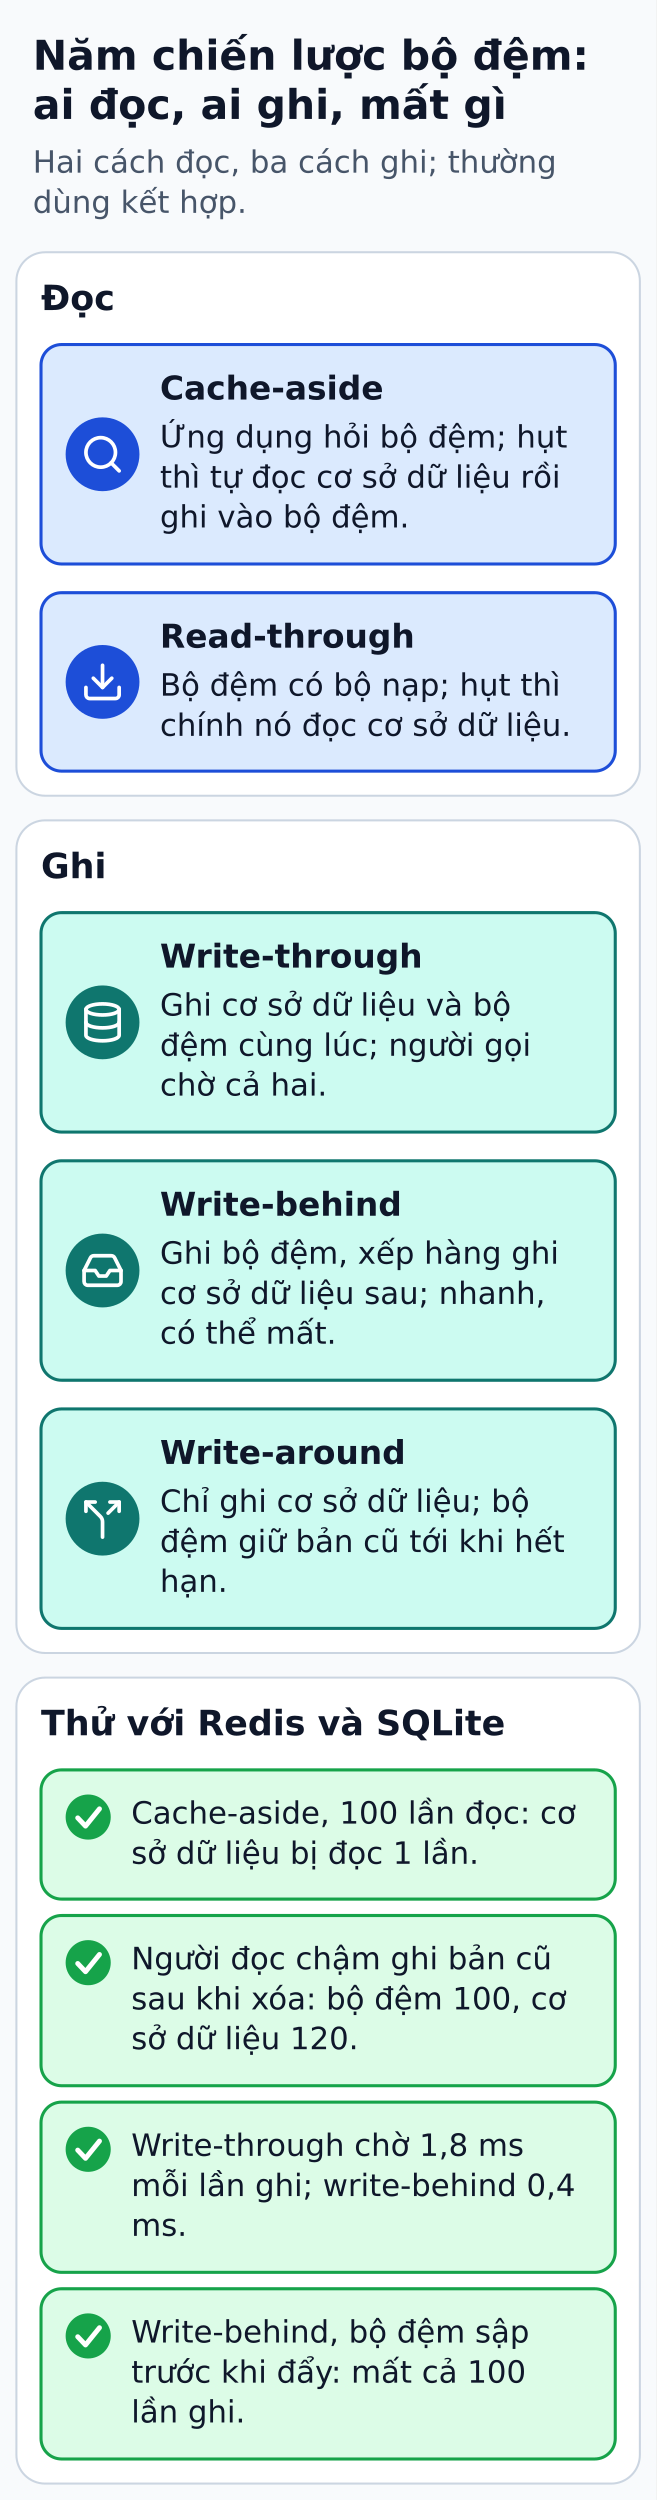
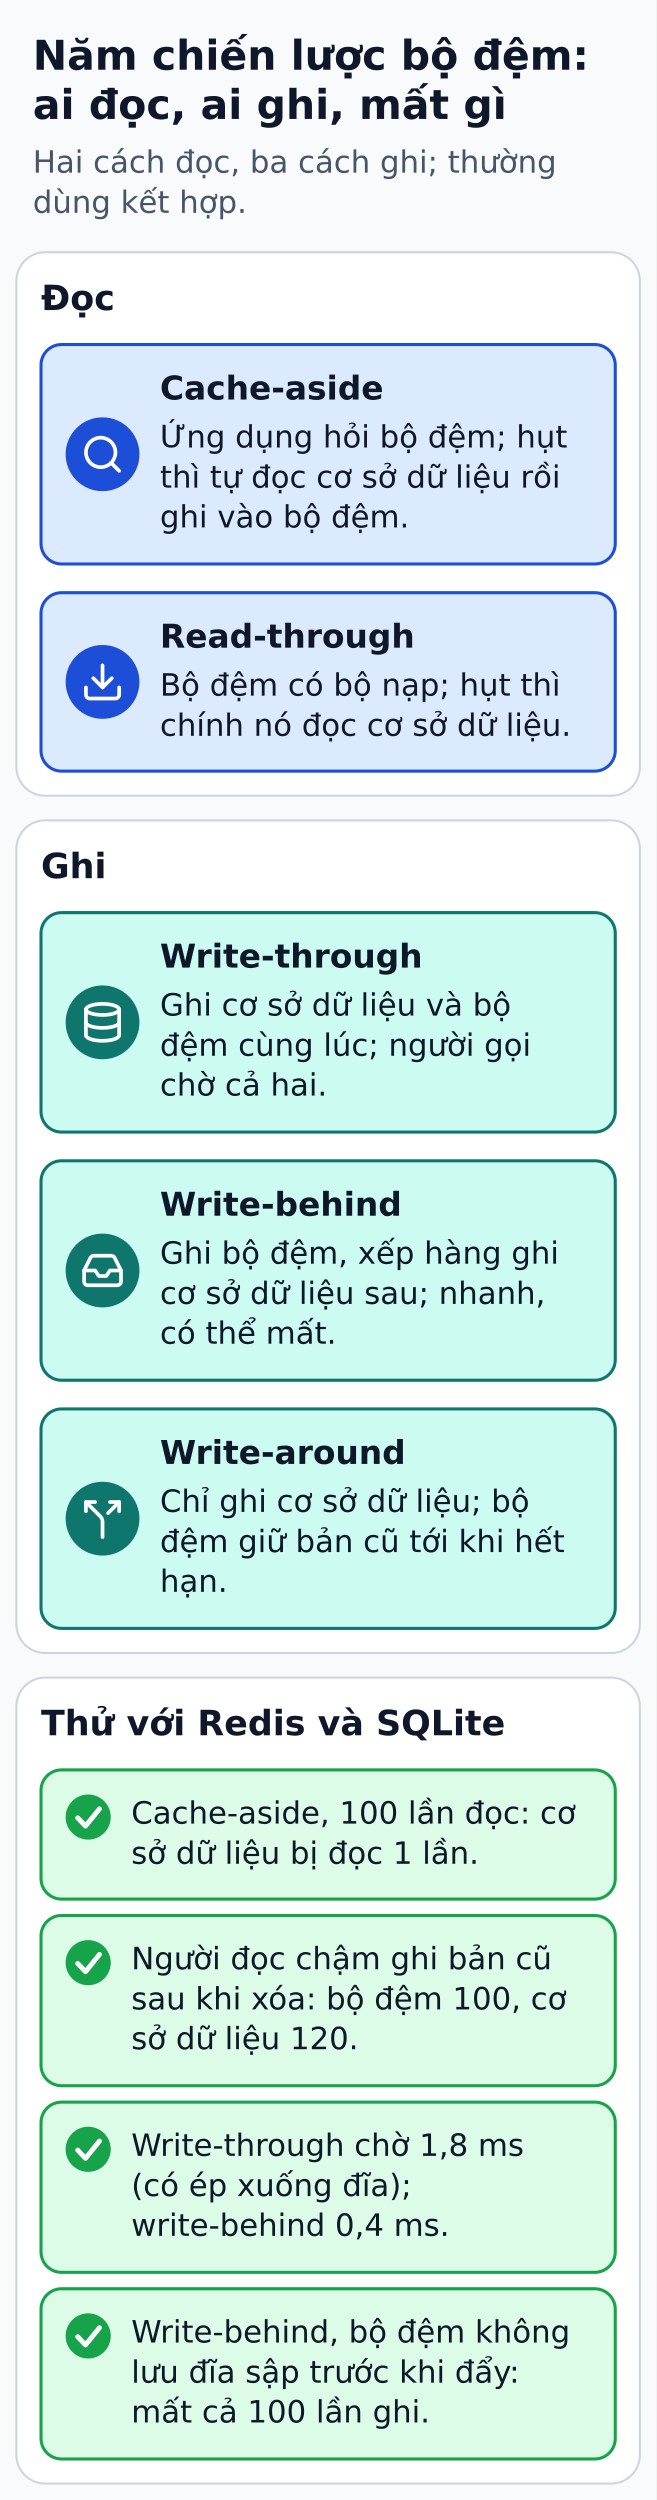
<svg xmlns="http://www.w3.org/2000/svg" width="320" height="1219" viewBox="0 0 320 1219" role="img" aria-labelledby="title desc">
  <defs>
    <marker id="arrow" markerWidth="8" markerHeight="8" refX="6" refY="3" orient="auto">
      <path d="M0,0 L6,3 L0,6" fill="none" stroke="#334155" stroke-width="1.5" />
    </marker>
  </defs>
  <rect width="320" height="1219" fill="#f8fafc" />
  <g font-family="DejaVu Sans, Arial, sans-serif" fill="#0f172a">
    <text x="16" y="34" font-size="20" fill="#0f172a" font-weight="bold" text-anchor="start">Năm chiến lược bộ đệm:</text>
    <text x="16" y="58" font-size="20" fill="#0f172a" font-weight="bold" text-anchor="start">ai đọc, ai ghi, mất gì</text>
    <text x="16" y="84.2" font-size="15" fill="#475569" font-weight="normal" text-anchor="start">Hai cách đọc, ba cách ghi; thường</text>
    <text x="16" y="103.8" font-size="15" fill="#475569" font-weight="normal" text-anchor="start">dùng kết hợp.</text>
    <rect x="8" y="123" width="304" height="265" rx="14" fill="#ffffff" stroke="#cbd5e1" stroke-width="1" />
    <text x="20" y="151.2" font-size="17" fill="#0f172a" font-weight="bold" text-anchor="start">Đọc</text>
    <rect x="20" y="168" width="280" height="107" rx="10" fill="#dbeafe" stroke="#1d4ed8" stroke-width="1.5" />
    <circle cx="50" cy="221.5" r="18" fill="#1d4ed8" />
    <g transform="translate(39.2 210.7) scale(0.9)" fill="none" stroke="#FFFFFF" stroke-width="2" stroke-linecap="round" stroke-linejoin="round">
      <path d="m21 21-4.34-4.34" />
      <circle cx="11" cy="11" r="8" />
    </g>
    <text x="78" y="194.8" font-size="16" fill="#0f172a" font-weight="bold" text-anchor="start">Cache-aside</text>
    <text x="78" y="218.2" font-size="15" fill="#0f172a" font-weight="normal" text-anchor="start">Ứng dụng hỏi bộ đệm; hụt</text>
    <text x="78" y="237.8" font-size="15" fill="#0f172a" font-weight="normal" text-anchor="start">thì tự đọc cơ sở dữ liệu rồi</text>
    <text x="78" y="257.2" font-size="15" fill="#0f172a" font-weight="normal" text-anchor="start">ghi vào bộ đệm.</text>
    <rect x="20" y="289" width="280" height="87" rx="10" fill="#dbeafe" stroke="#1d4ed8" stroke-width="1.5" />
    <circle cx="50" cy="332.5" r="18" fill="#1d4ed8" />
    <g transform="translate(39.2 321.7) scale(0.9)" fill="none" stroke="#FFFFFF" stroke-width="2" stroke-linecap="round" stroke-linejoin="round">
      <path d="M12 15V3" />
      <path d="M21 15v4a2 2 0 0 1-2 2H5a2 2 0 0 1-2-2v-4" />
      <path d="m7 10 5 5 5-5" />
    </g>
    <text x="78" y="315.8" font-size="16" fill="#0f172a" font-weight="bold" text-anchor="start">Read-through</text>
    <text x="78" y="339.2" font-size="15" fill="#0f172a" font-weight="normal" text-anchor="start">Bộ đệm có bộ nạp; hụt thì</text>
    <text x="78" y="358.8" font-size="15" fill="#0f172a" font-weight="normal" text-anchor="start">chính nó đọc cơ sở dữ liệu.</text>
    <rect x="8" y="400" width="304" height="406" rx="14" fill="#ffffff" stroke="#cbd5e1" stroke-width="1" />
    <text x="20" y="428.2" font-size="17" fill="#0f172a" font-weight="bold" text-anchor="start">Ghi</text>
    <rect x="20" y="445" width="280" height="107" rx="10" fill="#ccfbf1" stroke="#0f766e" stroke-width="1.5" />
    <circle cx="50" cy="498.5" r="18" fill="#0f766e" />
    <g transform="translate(39.2 487.7) scale(0.9)" fill="none" stroke="#FFFFFF" stroke-width="2" stroke-linecap="round" stroke-linejoin="round">
      <ellipse cx="12" cy="5" rx="9" ry="3" />
      <path d="M3 5V19A9 3 0 0 0 21 19V5" />
      <path d="M3 12A9 3 0 0 0 21 12" />
    </g>
    <text x="78" y="471.8" font-size="16" fill="#0f172a" font-weight="bold" text-anchor="start">Write-through</text>
    <text x="78" y="495.2" font-size="15" fill="#0f172a" font-weight="normal" text-anchor="start">Ghi cơ sở dữ liệu và bộ</text>
    <text x="78" y="514.8" font-size="15" fill="#0f172a" font-weight="normal" text-anchor="start">đệm cùng lúc; người gọi</text>
    <text x="78" y="534.2" font-size="15" fill="#0f172a" font-weight="normal" text-anchor="start">chờ cả hai.</text>
    <rect x="20" y="566" width="280" height="107" rx="10" fill="#ccfbf1" stroke="#0f766e" stroke-width="1.5" />
    <circle cx="50" cy="619.5" r="18" fill="#0f766e" />
    <g transform="translate(39.2 608.7) scale(0.9)" fill="none" stroke="#FFFFFF" stroke-width="2" stroke-linecap="round" stroke-linejoin="round">
      <polyline points="22 12 16 12 14 15 10 15 8 12 2 12" />
      <path d="M5.45 5.11 2 12v6a2 2 0 0 0 2 2h16a2 2 0 0 0 2-2v-6l-3.45-6.89A2 2 0 0 0 16.76 4H7.24a2 2 0 0 0-1.79 1.11z" />
    </g>
    <text x="78" y="592.8" font-size="16" fill="#0f172a" font-weight="bold" text-anchor="start">Write-behind</text>
    <text x="78" y="616.2" font-size="15" fill="#0f172a" font-weight="normal" text-anchor="start">Ghi bộ đệm, xếp hàng ghi</text>
    <text x="78" y="635.8" font-size="15" fill="#0f172a" font-weight="normal" text-anchor="start">cơ sở dữ liệu sau; nhanh,</text>
    <text x="78" y="655.2" font-size="15" fill="#0f172a" font-weight="normal" text-anchor="start">có thể mất.</text>
    <rect x="20" y="687" width="280" height="107" rx="10" fill="#ccfbf1" stroke="#0f766e" stroke-width="1.5" />
    <circle cx="50" cy="740.5" r="18" fill="#0f766e" />
    <g transform="translate(39.2 729.7) scale(0.9)" fill="none" stroke="#FFFFFF" stroke-width="2" stroke-linecap="round" stroke-linejoin="round">
      <path d="M16 3h5v5" />
      <path d="M8 3H3v5" />
      <path d="M12 22v-8.3a4 4 0 0 0-1.172-2.872L3 3" />
      <path d="m15 9 6-6" />
    </g>
    <text x="78" y="713.8" font-size="16" fill="#0f172a" font-weight="bold" text-anchor="start">Write-around</text>
    <text x="78" y="737.2" font-size="15" fill="#0f172a" font-weight="normal" text-anchor="start">Chỉ ghi cơ sở dữ liệu; bộ</text>
    <text x="78" y="756.8" font-size="15" fill="#0f172a" font-weight="normal" text-anchor="start">đệm giữ bản cũ tới khi hết</text>
    <text x="78" y="776.2" font-size="15" fill="#0f172a" font-weight="normal" text-anchor="start">hạn.</text>
    <rect x="8" y="818" width="304" height="393" rx="14" fill="#ffffff" stroke="#cbd5e1" stroke-width="1" />
    <text x="20" y="846.1" font-size="17" fill="#0f172a" font-weight="bold" text-anchor="start">Thử với Redis và SQLite</text>
    <rect x="20" y="863" width="280" height="63" rx="10" fill="#dcfce7" stroke="#16a34a" stroke-width="1.5" />
    <circle cx="43" cy="886" r="11" fill="#16a34a" />
    <polyline points="37.9,886.4 41.7,890.4 48.5,882" fill="none" stroke="#ffffff" stroke-width="2.4" stroke-linecap="round" stroke-linejoin="round" />
    <text x="64" y="889.2" font-size="15" fill="#0f172a" font-weight="normal" text-anchor="start">Cache-aside, 100 lần đọc: cơ</text>
    <text x="64" y="908.8" font-size="15" fill="#0f172a" font-weight="normal" text-anchor="start">sở dữ liệu bị đọc 1 lần.</text>
    <rect x="20" y="934" width="280" height="83" rx="10" fill="#dcfce7" stroke="#16a34a" stroke-width="1.5" />
    <circle cx="43" cy="957" r="11" fill="#16a34a" />
    <polyline points="37.9,957.4 41.7,961.4 48.5,953" fill="none" stroke="#ffffff" stroke-width="2.4" stroke-linecap="round" stroke-linejoin="round" />
    <text x="64" y="960.2" font-size="15" fill="#0f172a" font-weight="normal" text-anchor="start">Người đọc chậm ghi bản cũ</text>
    <text x="64" y="979.8" font-size="15" fill="#0f172a" font-weight="normal" text-anchor="start">sau khi xóa: bộ đệm 100, cơ</text>
    <text x="64" y="999.2" font-size="15" fill="#0f172a" font-weight="normal" text-anchor="start">sở dữ liệu 120.</text>
    <rect x="20" y="1025" width="280" height="83" rx="10" fill="#dcfce7" stroke="#16a34a" stroke-width="1.5" />
    <circle cx="43" cy="1048" r="11" fill="#16a34a" />
    <polyline points="37.9,1048.4 41.7,1052.4 48.5,1044" fill="none" stroke="#ffffff" stroke-width="2.4" stroke-linecap="round" stroke-linejoin="round" />
    <text x="64" y="1051.2" font-size="15" fill="#0f172a" font-weight="normal" text-anchor="start">Write-through chờ 1,8 ms</text>
-     <text x="64" y="1070.8" font-size="15" fill="#0f172a" font-weight="normal" text-anchor="start">mỗi lần ghi; write-behind 0,4</text>
-     <text x="64" y="1090.2" font-size="15" fill="#0f172a" font-weight="normal" text-anchor="start">ms.</text>
+     <text x="64" y="1070.8" font-size="15" fill="#0f172a" font-weight="normal" text-anchor="start">(có ép xuống đĩa);</text>
+     <text x="64" y="1090.2" font-size="15" fill="#0f172a" font-weight="normal" text-anchor="start">write-behind 0,4 ms.</text>
    <rect x="20" y="1116" width="280" height="83" rx="10" fill="#dcfce7" stroke="#16a34a" stroke-width="1.5" />
    <circle cx="43" cy="1139" r="11" fill="#16a34a" />
    <polyline points="37.9,1139.4 41.7,1143.4 48.5,1135" fill="none" stroke="#ffffff" stroke-width="2.4" stroke-linecap="round" stroke-linejoin="round" />
-     <text x="64" y="1142.2" font-size="15" fill="#0f172a" font-weight="normal" text-anchor="start">Write-behind, bộ đệm sập</text>
-     <text x="64" y="1161.8" font-size="15" fill="#0f172a" font-weight="normal" text-anchor="start">trước khi đẩy: mất cả 100</text>
-     <text x="64" y="1181.2" font-size="15" fill="#0f172a" font-weight="normal" text-anchor="start">lần ghi.</text>
+     <text x="64" y="1142.2" font-size="15" fill="#0f172a" font-weight="normal" text-anchor="start">Write-behind, bộ đệm không</text>
+     <text x="64" y="1161.8" font-size="15" fill="#0f172a" font-weight="normal" text-anchor="start">lưu đĩa sập trước khi đẩy:</text>
+     <text x="64" y="1181.2" font-size="15" fill="#0f172a" font-weight="normal" text-anchor="start">mất cả 100 lần ghi.</text>
  </g>
</svg>
